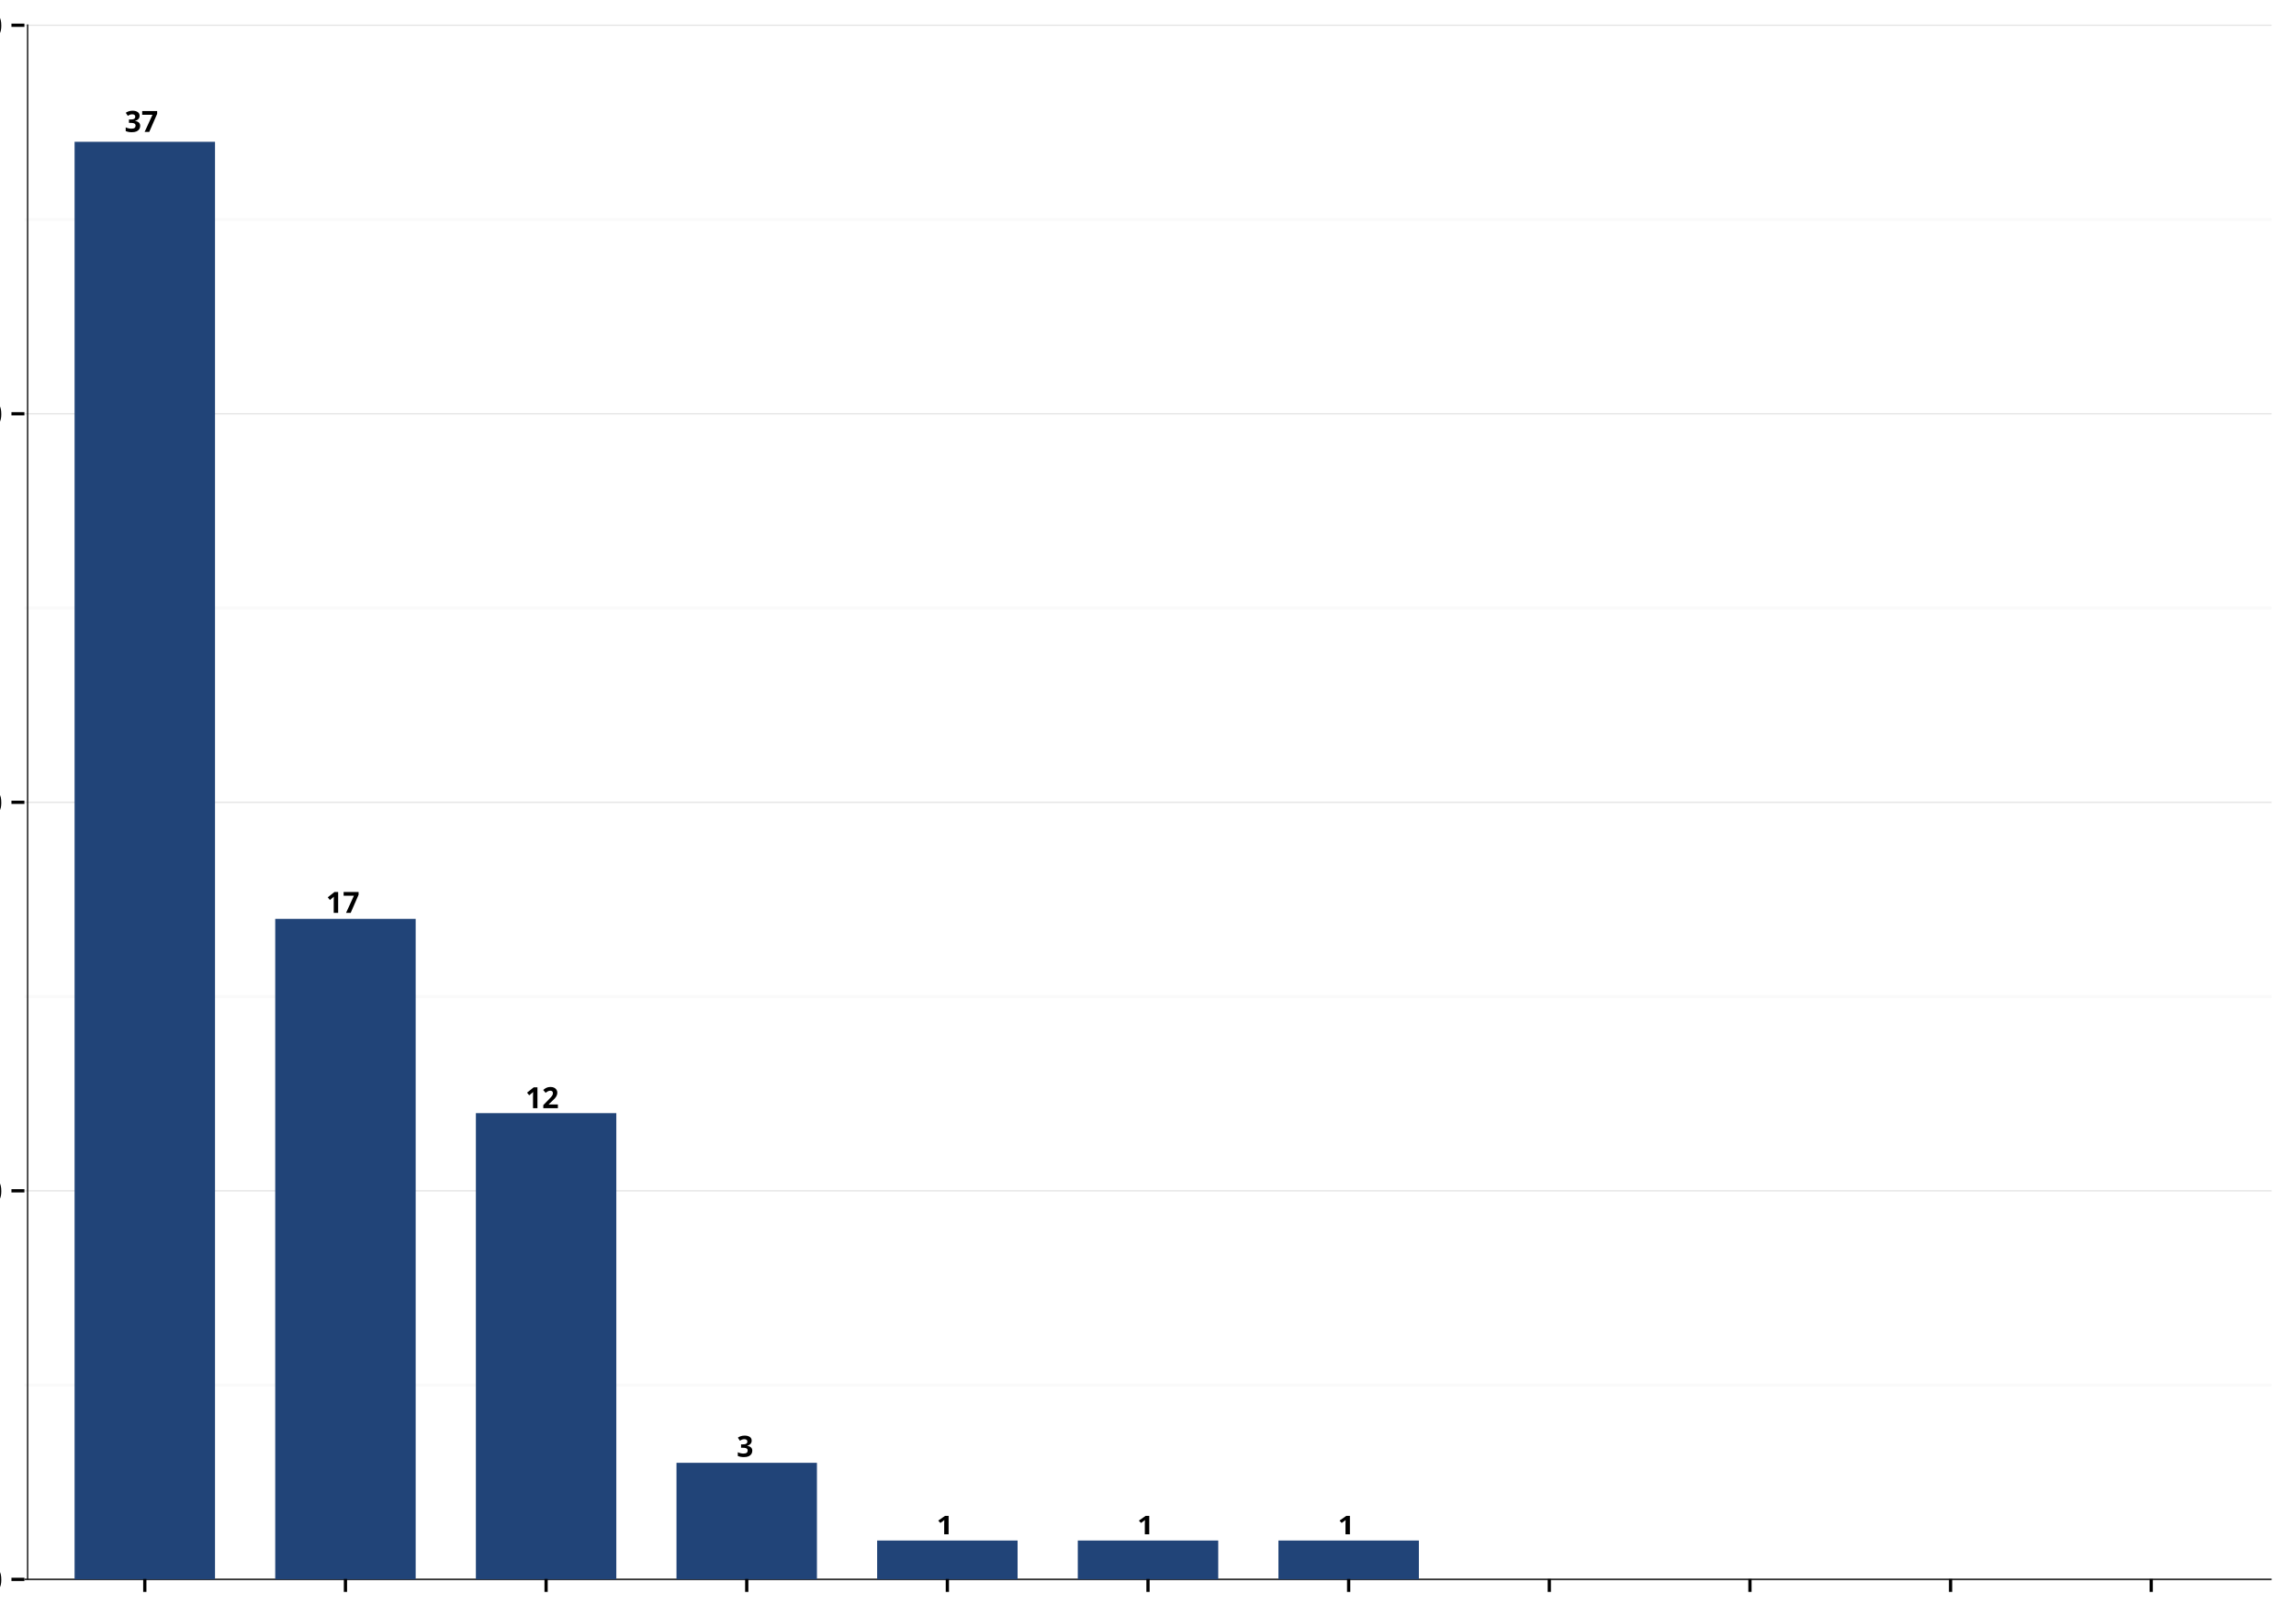
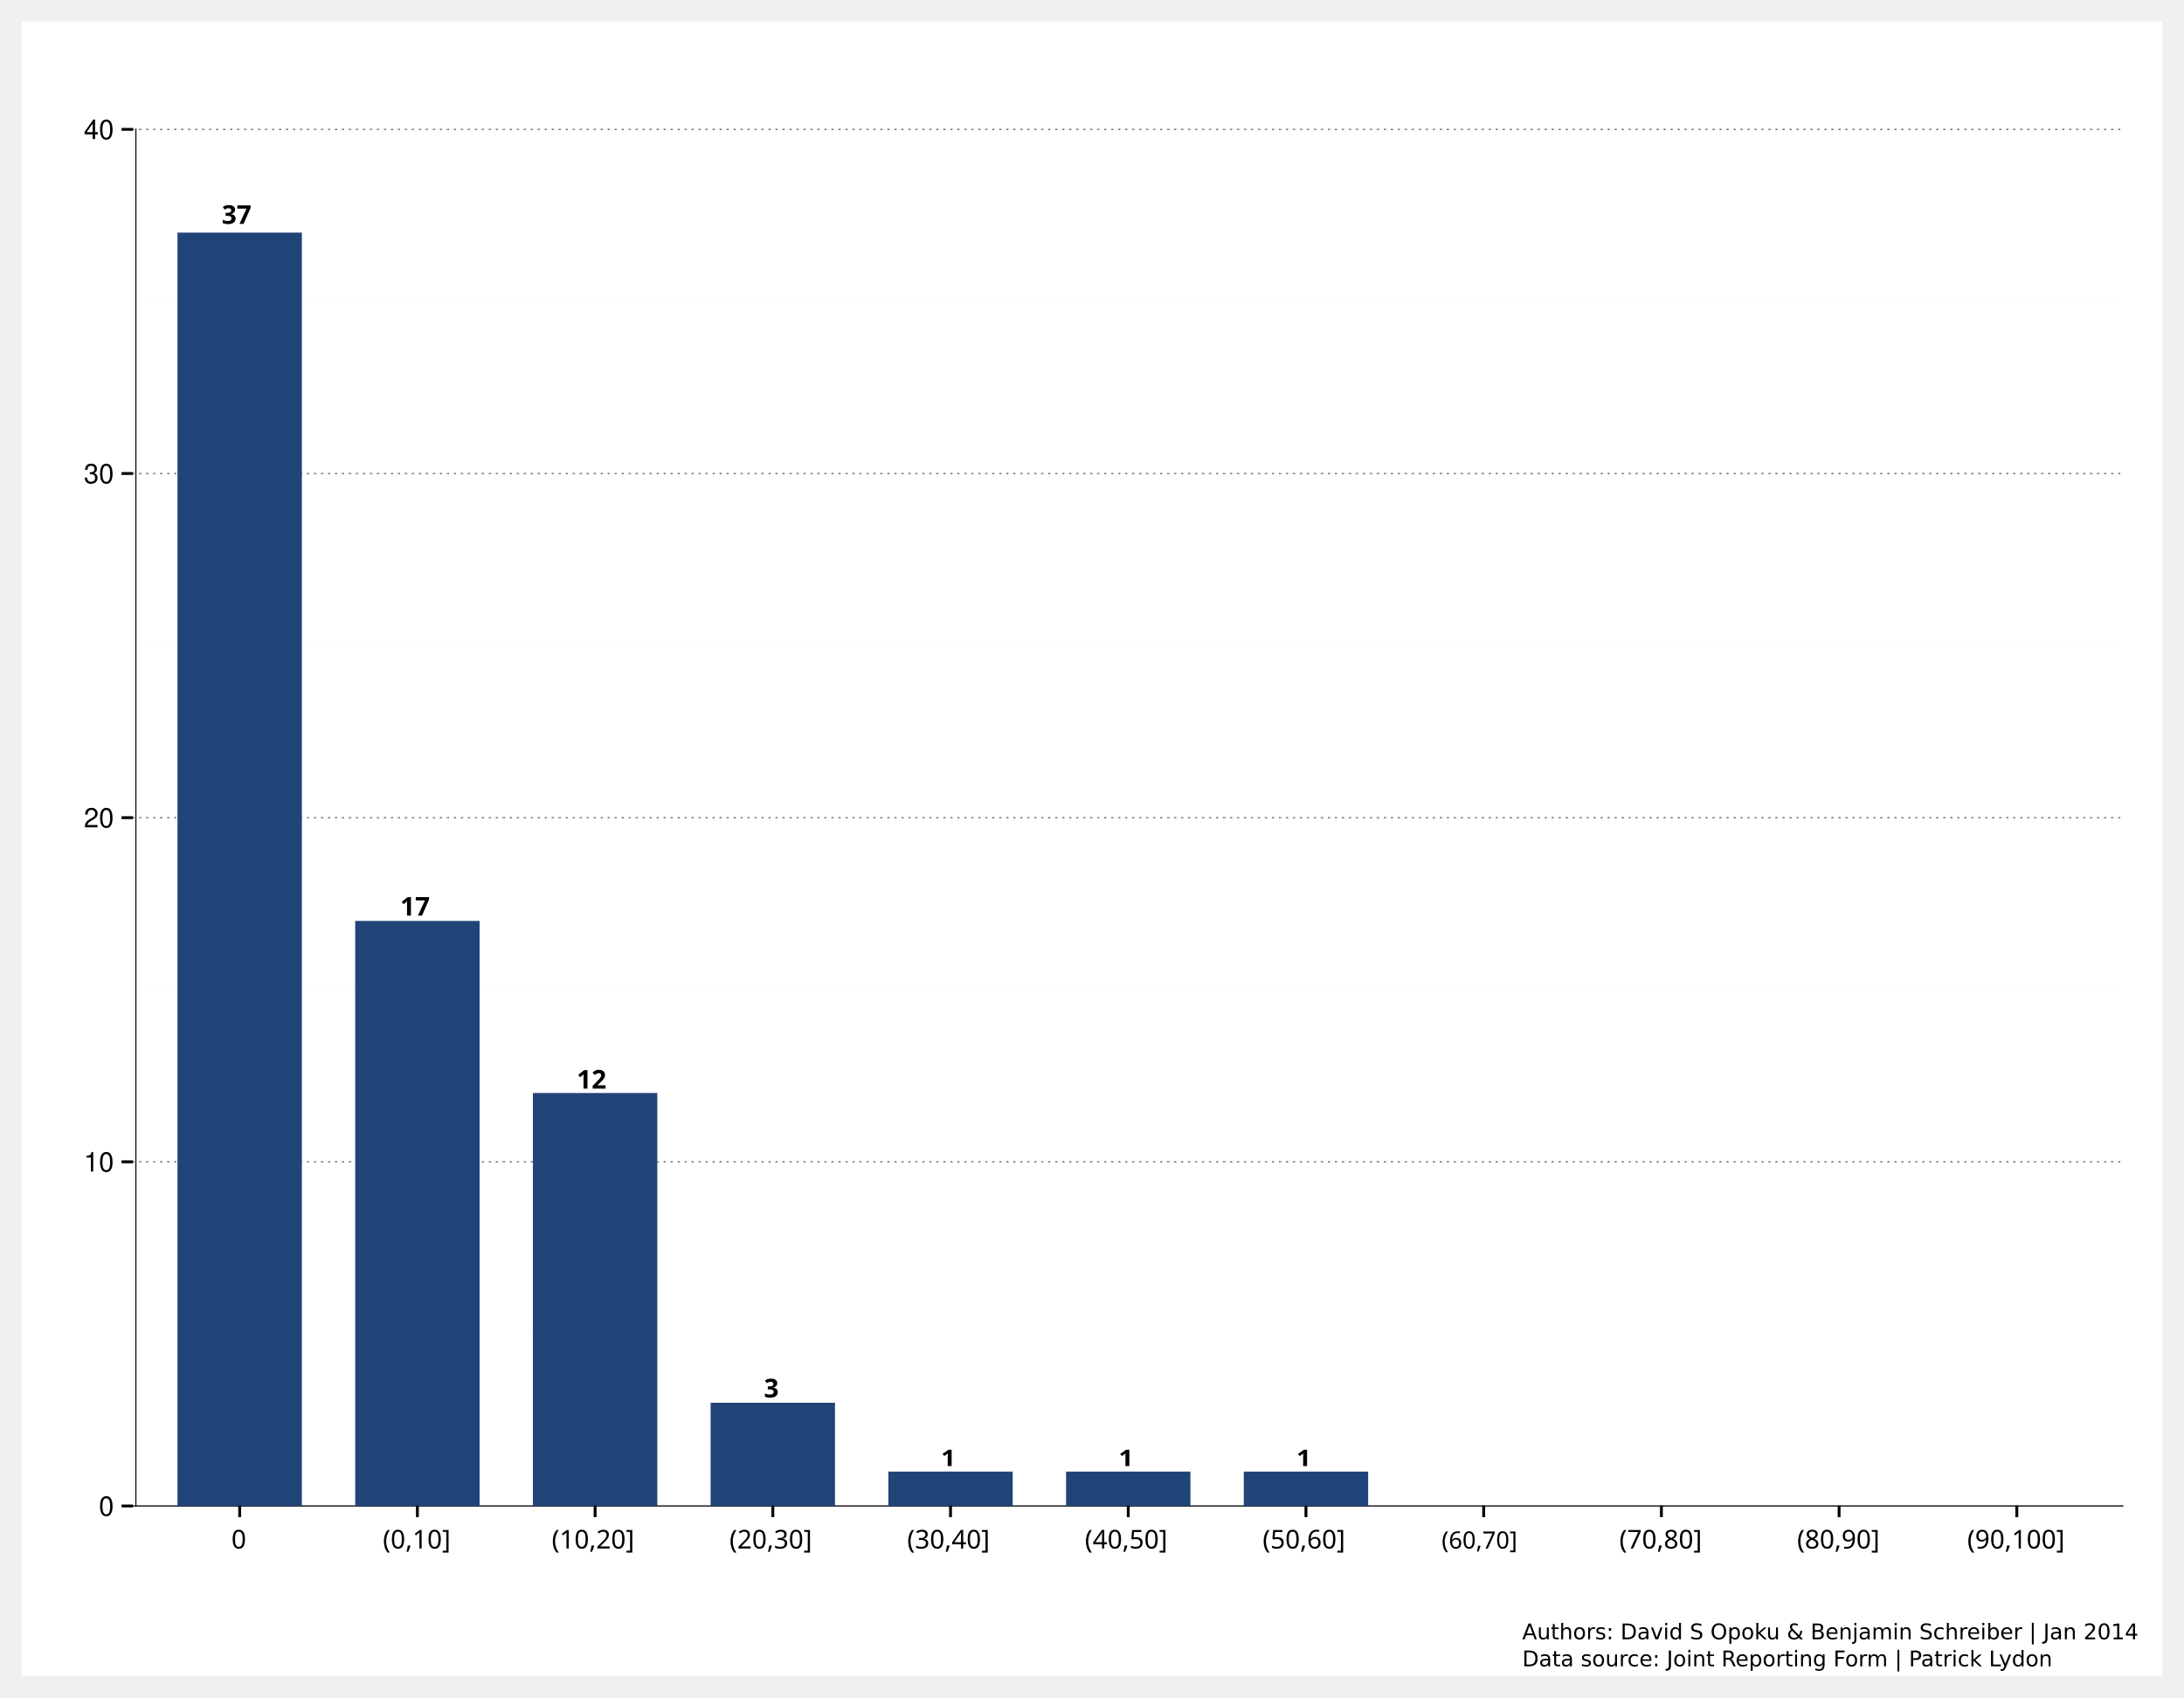
- <svg xmlns="http://www.w3.org/2000/svg" id="svg10713" version="1.1" width="940.467" height="657.344" xml:space="preserve">
+ <svg xmlns="http://www.w3.org/2000/svg" id="svg10713" version="1.1" width="1010" height="785" xml:space="preserve">
  <defs id="defs10717">
    <clipPath clipPathUnits="userSpaceOnUse" id="clipPath10731">
      <path d="M 0,0 792,0 792,612 0,612 0,0 z" id="path10733" />
    </clipPath>
    <clipPath clipPathUnits="userSpaceOnUse" id="clipPath10747">
      <path d="m 41.22,37.28 736.38,0 0,560.32 -736.38,0 0,-560.32 z" id="path10749" />
    </clipPath>
  </defs>
-   <g id="g10721" transform="matrix(1.25,0,0,-1.25,-41.525,725.5078)">
+   <g id="g10721" transform="matrix(1.25,0,0,-1.25,10,775)">
    <g id="g10723" />
    <g id="g10725" />
    <g id="g10727">
      <g id="g10729" clip-path="url(#clipPath10731)">
        <path d="M 0,0 792,0 792,612 0,612 0,0 z" style="fill:#ffffff;fill-opacity:1;fill-rule:nonzero;stroke:#ffffff;stroke-width:1.06;stroke-linecap:round;stroke-linejoin:round;stroke-miterlimit:10;stroke-opacity:1;stroke-dasharray:none" id="path10735" />
      </g>
    </g>
    <g id="g10737" />
    <g id="g10739" />
    <g id="g10741" />
    <g id="g10743">
      <g id="g10745" clip-path="url(#clipPath10747)">
-         <path d="m 41.22,126.42 736.38,0" style="fill:none;stroke:#fafafa;stroke-width:1.06;stroke-linecap:butt;stroke-linejoin:round;stroke-miterlimit:10;stroke-opacity:1;stroke-dasharray:none" id="path10753" />
-         <path d="m 41.22,253.77 736.38,0" style="fill:none;stroke:#fafafa;stroke-width:1.06;stroke-linecap:butt;stroke-linejoin:round;stroke-miterlimit:10;stroke-opacity:1;stroke-dasharray:none" id="path10755" />
-         <path d="m 41.22,381.11 736.38,0" style="fill:none;stroke:#fafafa;stroke-width:1.06;stroke-linecap:butt;stroke-linejoin:round;stroke-miterlimit:10;stroke-opacity:1;stroke-dasharray:none" id="path10757" />
-         <path d="m 41.22,508.46 736.38,0" style="fill:none;stroke:#fafafa;stroke-width:1.06;stroke-linecap:butt;stroke-linejoin:round;stroke-miterlimit:10;stroke-opacity:1;stroke-dasharray:none" id="path10759" />
+         <path d="m 41.22,126.42 736.38,0" style="fill:none;stroke:#fafafa;stroke-width:0.142;stroke-linecap:butt;stroke-linejoin:round;stroke-miterlimit:10;stroke-opacity:1;stroke-dasharray:none" id="path10753" />
+         <path d="m 41.22,253.77 736.38,0" style="fill:none;stroke:#fafafa;stroke-width:0.142;stroke-linecap:butt;stroke-linejoin:round;stroke-miterlimit:10;stroke-opacity:1;stroke-dasharray:none" id="path10755" />
+         <path d="m 41.22,381.11 736.38,0" style="fill:none;stroke:#fafafa;stroke-width:0.142;stroke-linecap:butt;stroke-linejoin:round;stroke-miterlimit:10;stroke-opacity:1;stroke-dasharray:none" id="path10757" />
+         <path d="m 41.22,508.46 736.38,0" style="fill:none;stroke:#fafafa;stroke-width:0.142;stroke-linecap:butt;stroke-linejoin:round;stroke-miterlimit:10;stroke-opacity:1;stroke-dasharray:none" id="path10759" />
        <path d="m 41.22,62.75 736.38,0" style="fill:#000000;stroke:#000000;stroke-width:0.431;stroke-linecap:butt;stroke-linejoin:round;stroke-miterlimit:10;stroke-opacity:1;stroke-dasharray:none" id="path10761" />
-         <path d="m 41.22,190.1 736.38,0" style="fill:none;stroke:#e5e5e5;stroke-width:0.43;stroke-linecap:butt;stroke-linejoin:round;stroke-miterlimit:10;stroke-opacity:1;stroke-dasharray:none" id="path10763" />
-         <path d="m 41.22,317.44 736.38,0" style="fill:none;stroke:#e5e5e5;stroke-width:0.43;stroke-linecap:butt;stroke-linejoin:round;stroke-miterlimit:10;stroke-opacity:1;stroke-dasharray:none" id="path10765" />
-         <path d="m 41.22,444.79 736.38,0" style="fill:none;stroke:#e5e5e5;stroke-width:0.43;stroke-linecap:butt;stroke-linejoin:round;stroke-miterlimit:10;stroke-opacity:1;stroke-dasharray:none" id="path10767" />
-         <path d="m 41.22,572.13 736.38,0" style="fill:none;stroke:#e5e5e5;stroke-width:0.43;stroke-linecap:butt;stroke-linejoin:round;stroke-miterlimit:10;stroke-opacity:1;stroke-dasharray:none" id="path10769" />
+         <path d="m 41.22,190.1 736.38,0" style="fill:#666666;stroke:#666666;stroke-width:0.431;stroke-linecap:butt;stroke-linejoin:round;stroke-miterlimit:10;stroke-opacity:1;stroke-dasharray:0.862,1.725;stroke-dashoffset:0.345" id="path10763" />
+         <path d="m 41.22,317.44 736.38,0" style="fill:#666666;stroke:#666666;stroke-width:0.431;stroke-linecap:butt;stroke-linejoin:round;stroke-miterlimit:10;stroke-opacity:1;stroke-dasharray:0.862,1.725;stroke-dashoffset:0.345" id="path10765" />
+         <path d="m 41.22,444.79 736.38,0" style="fill:#666666;stroke:#666666;stroke-width:0.431;stroke-linecap:butt;stroke-linejoin:round;stroke-miterlimit:10;stroke-opacity:1;stroke-dasharray:0.862,1.725;stroke-dashoffset:0.345" id="path10767" />
+         <path d="m 41.22,572.13 736.38,0" style="fill:#666666;stroke:#666666;stroke-width:0.431;stroke-linecap:butt;stroke-linejoin:round;stroke-miterlimit:10;stroke-opacity:1;stroke-dasharray:0.862,1.725;stroke-dashoffset:0.345" id="path10769" />
        <path d="m 42.27,62.733 0,509.66" style="fill:#000000;stroke:#000000;stroke-width:0.411;stroke-linecap:butt;stroke-linejoin:round;stroke-miterlimit:10;stroke-opacity:1;stroke-dasharray:none" id="path10771" />
        <path d="m 57.66,62.75 46.02,0 0,471.18 -46.02,0 0,-471.18 z" style="fill:#214478;fill-opacity:1;fill-rule:nonzero;stroke:none" id="path10793" />
        <path d="m 123.41,62.75 46.02,0 0,216.49 -46.02,0 0,-216.49 z" style="fill:#214478;fill-opacity:1;fill-rule:nonzero;stroke:none" id="path10795" />
        <path d="m 189.16,62.75 46.02,0 0,152.81 -46.02,0 0,-152.81 z" style="fill:#214478;fill-opacity:1;fill-rule:nonzero;stroke:none" id="path10797" />
        <path d="m 254.9,62.75 46.02,0 0,38.2 -46.02,0 0,-38.2 z" style="fill:#214478;fill-opacity:1;fill-rule:nonzero;stroke:none" id="path10799" />
        <path d="m 320.65,62.75 46.02,0 0,12.73 -46.02,0 0,-12.73 z" style="fill:#214478;fill-opacity:1;fill-rule:nonzero;stroke:none" id="path10801" />
        <path d="m 386.4,62.75 46.02,0 0,12.73 -46.02,0 0,-12.73 z" style="fill:#214478;fill-opacity:1;fill-rule:nonzero;stroke:none" id="path10803" />
        <path d="m 452.15,62.75 46.02,0 0,12.73 -46.02,0 0,-12.73 z" style="fill:#214478;fill-opacity:1;fill-rule:nonzero;stroke:none" id="path10805" />
        <path d="m 517.9,62.75 46.02,0 0,0 -46.02,0 z" style="fill:#214478;fill-opacity:1;fill-rule:nonzero;stroke:none" id="path10807" />
        <path d="m 583.64,62.75 46.02,0 0,0 -46.02,0 z" style="fill:#214478;fill-opacity:1;fill-rule:nonzero;stroke:none" id="path10809" />
        <path d="m 649.39,62.75 46.02,0 0,0 -46.02,0 z" style="fill:#214478;fill-opacity:1;fill-rule:nonzero;stroke:none" id="path10811" />
        <path d="m 715.14,62.75 46.02,0 0,0 -46.02,0 z" style="fill:#214478;fill-opacity:1;fill-rule:nonzero;stroke:none" id="path10813" />
      </g>
    </g>
    <g id="g10817" />
    <g id="g10819" />
    <g id="g10821">
      <text transform="matrix(1,0,0,-1,28.58,59.16)" id="text10823">
        <tspan style="font-size:10px;font-variant:normal;font-weight:normal;writing-mode:lr-tb;fill:#000000;fill-opacity:1;fill-rule:nonzero;stroke:none;font-family:Helvetica;-inkscape-font-specification:Helvetica" x="0" y="0" id="tspan10825">0</tspan>
      </text>
      <text transform="matrix(1,0,0,-1,23.02,186.51)" id="text10827">
        <tspan style="font-size:10px;font-variant:normal;font-weight:normal;writing-mode:lr-tb;fill:#000000;fill-opacity:1;fill-rule:nonzero;stroke:none;font-family:Helvetica;-inkscape-font-specification:Helvetica" x="0 5.56" y="0" id="tspan10829">10</tspan>
      </text>
      <text transform="matrix(1,0,0,-1,23.02,313.85)" id="text10831">
        <tspan style="font-size:10px;font-variant:normal;font-weight:normal;writing-mode:lr-tb;fill:#000000;fill-opacity:1;fill-rule:nonzero;stroke:none;font-family:Helvetica;-inkscape-font-specification:Helvetica" x="0 5.56" y="0" id="tspan10833">20</tspan>
      </text>
      <text transform="matrix(1,0,0,-1,23.02,441.2)" id="text10835">
        <tspan style="font-size:10px;font-variant:normal;font-weight:normal;writing-mode:lr-tb;fill:#000000;fill-opacity:1;fill-rule:nonzero;stroke:none;font-family:Helvetica;-inkscape-font-specification:Helvetica" x="0 5.56" y="0" id="tspan10837">30</tspan>
      </text>
      <text transform="matrix(1,0,0,-1,23.02,568.54)" id="text10839">
        <tspan style="font-size:10px;font-variant:normal;font-weight:normal;writing-mode:lr-tb;fill:#000000;fill-opacity:1;fill-rule:nonzero;stroke:none;font-family:Helvetica;-inkscape-font-specification:Helvetica" x="0 5.56" y="0" id="tspan10841">40</tspan>
      </text>
    </g>
    <g id="g10843" />
    <g id="g10845">
      <path d="m 36.97,62.75 4.25,0" style="fill:none;stroke:#000000;stroke-width:1.06;stroke-linecap:butt;stroke-linejoin:round;stroke-miterlimit:10;stroke-opacity:1;stroke-dasharray:none" id="path10847" />
      <path d="m 36.97,190.1 4.25,0" style="fill:none;stroke:#000000;stroke-width:1.06;stroke-linecap:butt;stroke-linejoin:round;stroke-miterlimit:10;stroke-opacity:1;stroke-dasharray:none" id="path10849" />
      <path d="m 36.97,317.44 4.25,0" style="fill:none;stroke:#000000;stroke-width:1.06;stroke-linecap:butt;stroke-linejoin:round;stroke-miterlimit:10;stroke-opacity:1;stroke-dasharray:none" id="path10851" />
      <path d="m 36.97,444.79 4.25,0" style="fill:none;stroke:#000000;stroke-width:1.06;stroke-linecap:butt;stroke-linejoin:round;stroke-miterlimit:10;stroke-opacity:1;stroke-dasharray:none" id="path10853" />
      <path d="m 36.97,572.13 4.25,0" style="fill:none;stroke:#000000;stroke-width:1.06;stroke-linecap:butt;stroke-linejoin:round;stroke-miterlimit:10;stroke-opacity:1;stroke-dasharray:none" id="path10855" />
    </g>
    <g id="g10857" />
    <g id="g10859" />
    <g id="g10861" />
    <g id="g10863" />
    <g id="g10865" />
    <g id="g10867" transform="translate(0,25.6)">
      <path d="m 80.67,33.03 0,4.25" style="fill:none;stroke:#000000;stroke-width:1.06;stroke-linecap:butt;stroke-linejoin:round;stroke-miterlimit:10;stroke-opacity:1;stroke-dasharray:none" id="path10869" />
      <path d="m 146.42,33.03 0,4.25" style="fill:none;stroke:#000000;stroke-width:1.06;stroke-linecap:butt;stroke-linejoin:round;stroke-miterlimit:10;stroke-opacity:1;stroke-dasharray:none" id="path10871" />
      <path d="m 212.17,33.03 0,4.25" style="fill:none;stroke:#000000;stroke-width:1.06;stroke-linecap:butt;stroke-linejoin:round;stroke-miterlimit:10;stroke-opacity:1;stroke-dasharray:none" id="path10873" />
      <path d="m 277.92,33.03 0,4.25" style="fill:none;stroke:#000000;stroke-width:1.06;stroke-linecap:butt;stroke-linejoin:round;stroke-miterlimit:10;stroke-opacity:1;stroke-dasharray:none" id="path10875" />
      <path d="m 343.66,33.03 0,4.25" style="fill:none;stroke:#000000;stroke-width:1.06;stroke-linecap:butt;stroke-linejoin:round;stroke-miterlimit:10;stroke-opacity:1;stroke-dasharray:none" id="path10877" />
      <path d="m 409.41,33.03 0,4.25" style="fill:none;stroke:#000000;stroke-width:1.06;stroke-linecap:butt;stroke-linejoin:round;stroke-miterlimit:10;stroke-opacity:1;stroke-dasharray:none" id="path10879" />
      <path d="m 475.16,33.03 0,4.25" style="fill:none;stroke:#000000;stroke-width:1.06;stroke-linecap:butt;stroke-linejoin:round;stroke-miterlimit:10;stroke-opacity:1;stroke-dasharray:none" id="path10881" />
      <path d="m 540.91,33.03 0,4.25" style="fill:none;stroke:#000000;stroke-width:1.06;stroke-linecap:butt;stroke-linejoin:round;stroke-miterlimit:10;stroke-opacity:1;stroke-dasharray:none" id="path10883" />
      <path d="m 606.66,33.03 0,4.25" style="fill:none;stroke:#000000;stroke-width:1.06;stroke-linecap:butt;stroke-linejoin:round;stroke-miterlimit:10;stroke-opacity:1;stroke-dasharray:none" id="path10885" />
      <path d="m 672.4,33.03 0,4.25" style="fill:none;stroke:#000000;stroke-width:1.06;stroke-linecap:butt;stroke-linejoin:round;stroke-miterlimit:10;stroke-opacity:1;stroke-dasharray:none" id="path10887" />
      <path d="m 738.15,33.03 0,4.25" style="fill:none;stroke:#000000;stroke-width:1.06;stroke-linecap:butt;stroke-linejoin:round;stroke-miterlimit:10;stroke-opacity:1;stroke-dasharray:none" id="path10889" />
    </g>
    <g id="g10891" />
    <g id="g10893" transform="translate(0,24)">
      <text transform="scale(1,-1)" id="text10895" style="font-size:9.6px;font-style:normal;font-variant:normal;font-weight:normal;font-stretch:normal;text-align:start;line-height:125%;writing-mode:lr-tb;text-anchor:start;font-family:Sans;-inkscape-font-specification:Sans" x="77.618" y="-23.02">
        <tspan id="tspan11477" x="77.618" y="-23.02">0</tspan>
      </text>
      <text transform="matrix(1,0,0,-1,133.63,23.02)" id="text10899" style="font-size:9.6px;font-style:normal;font-variant:normal;font-weight:normal;font-stretch:normal;text-align:start;line-height:125%;writing-mode:lr-tb;text-anchor:start;font-family:Sans;-inkscape-font-specification:Sans">
        <tspan style="font-size:9.6px;font-style:normal;font-variant:normal;font-weight:normal;font-stretch:normal;text-align:start;line-height:125%;writing-mode:lr-tb;text-anchor:start;fill:#000000;fill-opacity:1;fill-rule:nonzero;stroke:none;font-family:Sans;-inkscape-font-specification:Sans" x="0 3.33 8.89 11.67 17.23 22.79" y="0" id="tspan10901">(0,10]</tspan>
      </text>
      <text transform="scale(1,-1)" id="text10903" style="font-size:9.6px;font-style:normal;font-variant:normal;font-weight:normal;font-stretch:normal;text-align:start;line-height:125%;writing-mode:lr-tb;text-anchor:start;font-family:Sans;-inkscape-font-specification:Sans" x="196.122" y="-23.02">
        <tspan style="font-size:9.6px;font-style:normal;font-variant:normal;font-weight:normal;font-stretch:normal;text-align:start;line-height:125%;writing-mode:lr-tb;text-anchor:start;fill:#000000;fill-opacity:1;fill-rule:nonzero;stroke:none;font-family:Sans;-inkscape-font-specification:Sans" x="196.122 199.452 205.012 210.572 213.352 218.912 224.472" y="-23.02" id="tspan10905">(10,20]</tspan>
      </text>
      <text transform="scale(1,-1)" id="text10907" style="font-size:9.6px;font-style:normal;font-variant:normal;font-weight:normal;font-stretch:normal;text-align:start;line-height:125%;writing-mode:lr-tb;text-anchor:start;font-family:Sans;-inkscape-font-specification:Sans" x="261.862" y="-23.02">
        <tspan style="font-size:9.6px;font-style:normal;font-variant:normal;font-weight:normal;font-stretch:normal;text-align:start;line-height:125%;writing-mode:lr-tb;text-anchor:start;fill:#000000;fill-opacity:1;fill-rule:nonzero;stroke:none;font-family:Sans;-inkscape-font-specification:Sans" x="261.862 265.192 270.752 276.312 279.092 284.652 290.212" y="-23.02" id="tspan10909">(20,30]</tspan>
      </text>
      <text transform="scale(1,-1)" id="text10911" style="font-size:9.6px;font-style:normal;font-variant:normal;font-weight:normal;font-stretch:normal;text-align:start;line-height:125%;writing-mode:lr-tb;text-anchor:start;font-family:Sans;-inkscape-font-specification:Sans" x="327.612" y="-23.02">
        <tspan style="font-size:9.6px;font-style:normal;font-variant:normal;font-weight:normal;font-stretch:normal;text-align:start;line-height:125%;writing-mode:lr-tb;text-anchor:start;fill:#000000;fill-opacity:1;fill-rule:nonzero;stroke:none;font-family:Sans;-inkscape-font-specification:Sans" x="327.612 330.942 336.502 342.062 344.842 350.402 355.962" y="-23.02" id="tspan10913">(30,40]</tspan>
      </text>
      <text transform="scale(1,-1)" id="text10915" style="font-size:9.6px;font-style:normal;font-variant:normal;font-weight:normal;font-stretch:normal;text-align:start;line-height:125%;writing-mode:lr-tb;text-anchor:start;font-family:Sans;-inkscape-font-specification:Sans" x="393.362" y="-23.02">
        <tspan style="font-size:9.6px;font-style:normal;font-variant:normal;font-weight:normal;font-stretch:normal;text-align:start;line-height:125%;writing-mode:lr-tb;text-anchor:start;fill:#000000;fill-opacity:1;fill-rule:nonzero;stroke:none;font-family:Sans;-inkscape-font-specification:Sans" x="393.362 396.692 402.252 407.812 410.592 416.152 421.712" y="-23.02" id="tspan10917">(40,50]</tspan>
      </text>
      <text transform="scale(1,-1)" id="text10919" style="font-size:9.6px;font-style:normal;font-variant:normal;font-weight:normal;font-stretch:normal;text-align:start;line-height:125%;writing-mode:lr-tb;text-anchor:start;font-family:Sans;-inkscape-font-specification:Sans" x="459.112" y="-23.02">
        <tspan style="font-size:9.6px;font-style:normal;font-variant:normal;font-weight:normal;font-stretch:normal;text-align:start;line-height:125%;writing-mode:lr-tb;text-anchor:start;fill:#000000;fill-opacity:1;fill-rule:nonzero;stroke:none;font-family:Sans;-inkscape-font-specification:Sans" x="459.112 462.442 468.002 473.562 476.342 481.902 487.462" y="-23.02" id="tspan10921">(50,60]</tspan>
      </text>
      <text transform="matrix(1,0,0,-1,525.34,23.02)" id="text10923" style="font-size:8.8px;font-style:normal;font-variant:normal;font-weight:normal;font-stretch:normal;text-align:start;line-height:125%;writing-mode:lr-tb;text-anchor:start;font-family:Sans;-inkscape-font-specification:Sans">
        <tspan style="font-size:8.8px;font-style:normal;font-variant:normal;font-weight:normal;font-stretch:normal;text-align:start;line-height:125%;writing-mode:lr-tb;text-anchor:start;fill:#000000;fill-opacity:1;fill-rule:nonzero;stroke:none;font-family:Sans;-inkscape-font-specification:Sans" x="0 3.33 8.89 14.45 17.23 22.79 28.35" y="0" id="tspan10925">(60,70]</tspan>
      </text>
      <text transform="matrix(1,0,0,-1,591.09,23.02)" id="text10927" style="font-size:9.6px;font-style:normal;font-variant:normal;font-weight:normal;font-stretch:normal;text-align:start;line-height:125%;writing-mode:lr-tb;text-anchor:start;font-family:Sans;-inkscape-font-specification:Sans">
        <tspan style="font-size:9.6px;font-style:normal;font-variant:normal;font-weight:normal;font-stretch:normal;text-align:start;line-height:125%;writing-mode:lr-tb;text-anchor:start;fill:#000000;fill-opacity:1;fill-rule:nonzero;stroke:none;font-family:Sans;-inkscape-font-specification:Sans" x="0 3.33 8.89 14.45 17.23 22.79 28.35" y="0" id="tspan10929">(70,80]</tspan>
      </text>
      <text transform="matrix(1,0,0,-1,656.84,23.02)" id="text10931" style="font-size:9.6px;font-style:normal;font-variant:normal;font-weight:normal;font-stretch:normal;text-align:start;line-height:125%;writing-mode:lr-tb;text-anchor:start;font-family:Sans;-inkscape-font-specification:Sans">
        <tspan style="font-size:9.6px;font-style:normal;font-variant:normal;font-weight:normal;font-stretch:normal;text-align:start;line-height:125%;writing-mode:lr-tb;text-anchor:start;fill:#000000;fill-opacity:1;fill-rule:nonzero;stroke:none;font-family:Sans;-inkscape-font-specification:Sans" x="0 3.33 8.89 14.45 17.23 22.79 28.35" y="0" id="tspan10933">(80,90]</tspan>
      </text>
      <text transform="matrix(1,0,0,-1,719.81,23.02)" id="text10935" style="font-size:9.6px;font-style:normal;font-variant:normal;font-weight:normal;font-stretch:normal;text-align:start;line-height:125%;writing-mode:lr-tb;text-anchor:start;font-family:Sans;-inkscape-font-specification:Sans">
        <tspan style="font-size:9.6px;font-style:normal;font-variant:normal;font-weight:normal;font-stretch:normal;text-align:start;line-height:125%;writing-mode:lr-tb;text-anchor:start;fill:#000000;fill-opacity:1;fill-rule:nonzero;stroke:none;font-family:Sans;-inkscape-font-specification:Sans" x="0 3.33 8.89 14.45 17.23 22.79 28.35 33.91" y="0" id="tspan10937">(90,100]</tspan>
      </text>
    </g>
    <g id="g10939" />
    <g id="g10941" />
    <g id="g10943" />
    <g id="g10945" />
    <g id="g10953" />
    <g id="g10961" />
    <g id="g10963" />
    <g id="g10965" />
    <g id="g10967" />
    <text style="font-size:9.6px;font-style:normal;font-variant:normal;font-weight:bold;font-stretch:normal;text-align:start;line-height:125%;writing-mode:lr-tb;text-anchor:start;fill:#000000;font-family:Sans;-inkscape-font-specification:Sans Bold" y="-537.164" x="74.054" id="text10524" transform="scale(1,-1)">
      <tspan id="tspan11524" x="74.054" y="-537.164">37</tspan>
    </text>
    <text transform="scale(1,-1)" id="text11526" x="140.061" y="-281.204" style="font-size:9.6px;font-style:normal;font-variant:normal;font-weight:bold;font-stretch:normal;text-align:start;line-height:125%;writing-mode:lr-tb;text-anchor:start;fill:#000000;font-family:Sans;-inkscape-font-specification:Sans Bold">
      <tspan id="tspan11550" x="140.061" y="-281.204">17</tspan>
    </text>
    <text style="font-size:9.6px;font-style:normal;font-variant:normal;font-weight:bold;font-stretch:normal;text-align:start;line-height:125%;writing-mode:lr-tb;text-anchor:start;fill:#000000;font-family:Sans;-inkscape-font-specification:Sans Bold" y="-217.187" x="205.368" id="text11530" transform="scale(1,-1)">
      <tspan id="tspan11552" x="205.368" y="-217.187">12</tspan>
    </text>
    <text transform="scale(1,-1)" id="text11534" x="274.631" y="-102.918" style="font-size:9.6px;font-style:normal;font-variant:normal;font-weight:bold;font-stretch:normal;text-align:start;line-height:125%;writing-mode:lr-tb;text-anchor:start;fill:#000000;font-family:Sans;-inkscape-font-specification:Sans Bold">
      <tspan id="tspan11554" x="274.631" y="-102.918">3</tspan>
    </text>
    <text style="font-size:9.018px;font-style:normal;font-variant:normal;font-weight:bold;font-stretch:normal;text-align:start;line-height:125%;writing-mode:lr-tb;text-anchor:start;fill:#000000;font-family:Sans;-inkscape-font-specification:Sans Bold" y="-82.511" x="319.494" id="text11538" transform="scale(1.064526,-0.9393857)">
      <tspan id="tspan11556" x="319.494" y="-82.511">1</tspan>
    </text>
    <text transform="scale(1.064526,-0.9393857)" id="text11542" x="381.258" y="-82.511" style="font-size:9.018px;font-style:normal;font-variant:normal;font-weight:bold;font-stretch:normal;text-align:start;line-height:125%;writing-mode:lr-tb;text-anchor:start;fill:#000000;font-family:Sans;-inkscape-font-specification:Sans Bold">
      <tspan id="tspan11558" x="381.258" y="-82.511">1</tspan>
    </text>
    <text style="font-size:9.018px;font-style:normal;font-variant:normal;font-weight:bold;font-stretch:normal;text-align:start;line-height:125%;writing-mode:lr-tb;text-anchor:start;fill:#000000;font-family:Sans;-inkscape-font-specification:Sans Bold" y="-82.511" x="443.023" id="text11546" transform="scale(1.064526,-0.9393857)">
      <tspan id="tspan11560" x="443.023" y="-82.511">1</tspan>
    </text>
    <text style="font-size:12px" id="text16267" x="555.174" y="-13.423" transform="scale(1,-1)">
      <tspan style="font-size:8px;font-variant:normal;font-weight:normal;writing-mode:lr-tb;fill:#000000;fill-opacity:1;fill-rule:nonzero;stroke:none;font-family:DejaVu Sans;-inkscape-font-specification:DejaVuSans" x="555.174 560.646 565.71 568.846 573.91 578.798 582.086 586.27 588.958 591.494 597.654 602.55 607.278 609.494 614.566 617.102 622.174 624.71 631.006 636.078 640.966 645.366 650.43 652.966 659.198 661.734 667.222 672.142 677.206 679.422 684.318 692.134 694.35 699.414 701.95 707.022 711.414 716.478 719.622 724.542 726.758 731.83 736.75 740.038 742.574 745.262 747.798 750.15 755.07 760.133 762.67 767.758 772.846 777.957" y="-13.423" id="tspan16269">Authors: David S Opoku &amp; Benjamin Schreiber | Jan 2014</tspan>
      <tspan style="font-size:8px;font-variant:normal;font-weight:normal;writing-mode:lr-tb;fill:#000000;fill-opacity:1;fill-rule:nonzero;stroke:none;font-family:DejaVu Sans;-inkscape-font-specification:DejaVuSans" x="555.174 561.334 566.23 569.366 574.262 576.798 580.958 585.846 590.91 594.054 598.446 603.366 606.054 608.59 610.942 615.83 618.046 623.11 626.27 628.806 634.006 638.926 643.998 648.886 652.174 655.31 657.526 662.59 667.662 670.198 674.542 679.43 682.582 690.374 692.91 695.598 698.134 702.622 707.518 710.654 713.942 716.158 720.55 725.206 727.742 731.462 736.19 741.262 746.15" y="-3.423" id="tspan16271">Data source: Joint Reporting Form | Patrick Lydon</tspan>
    </text>
  </g>
</svg>
